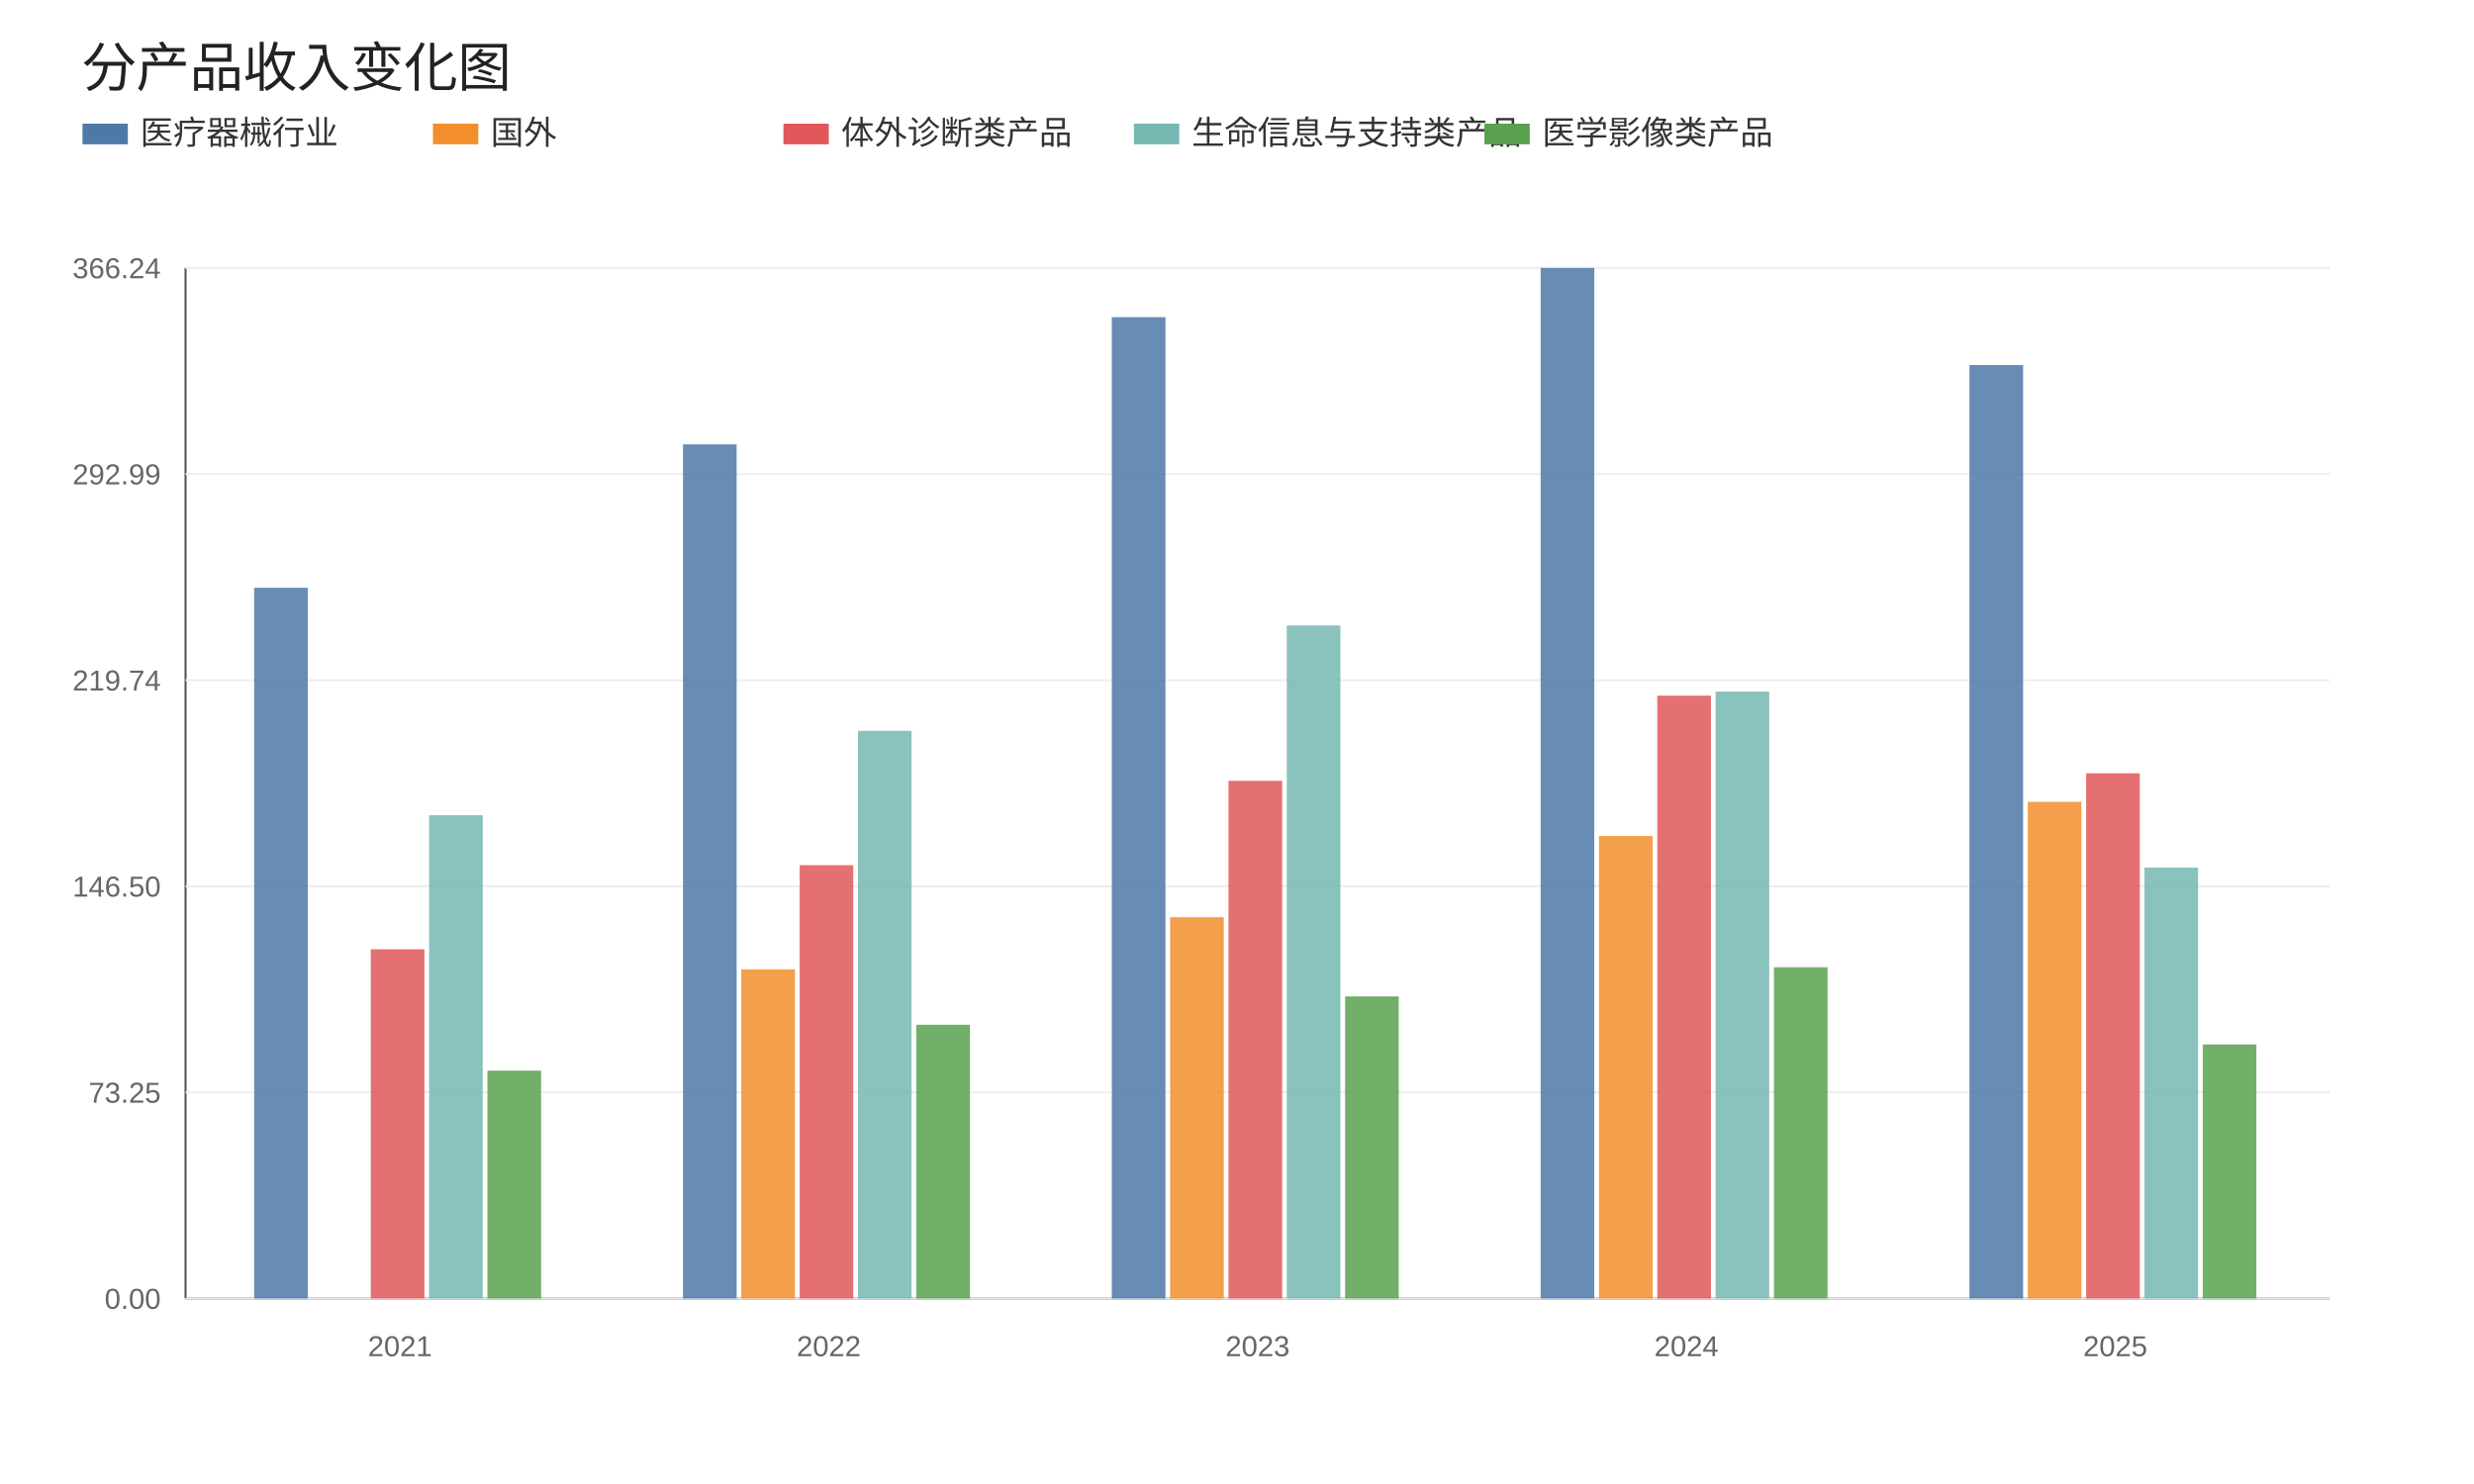
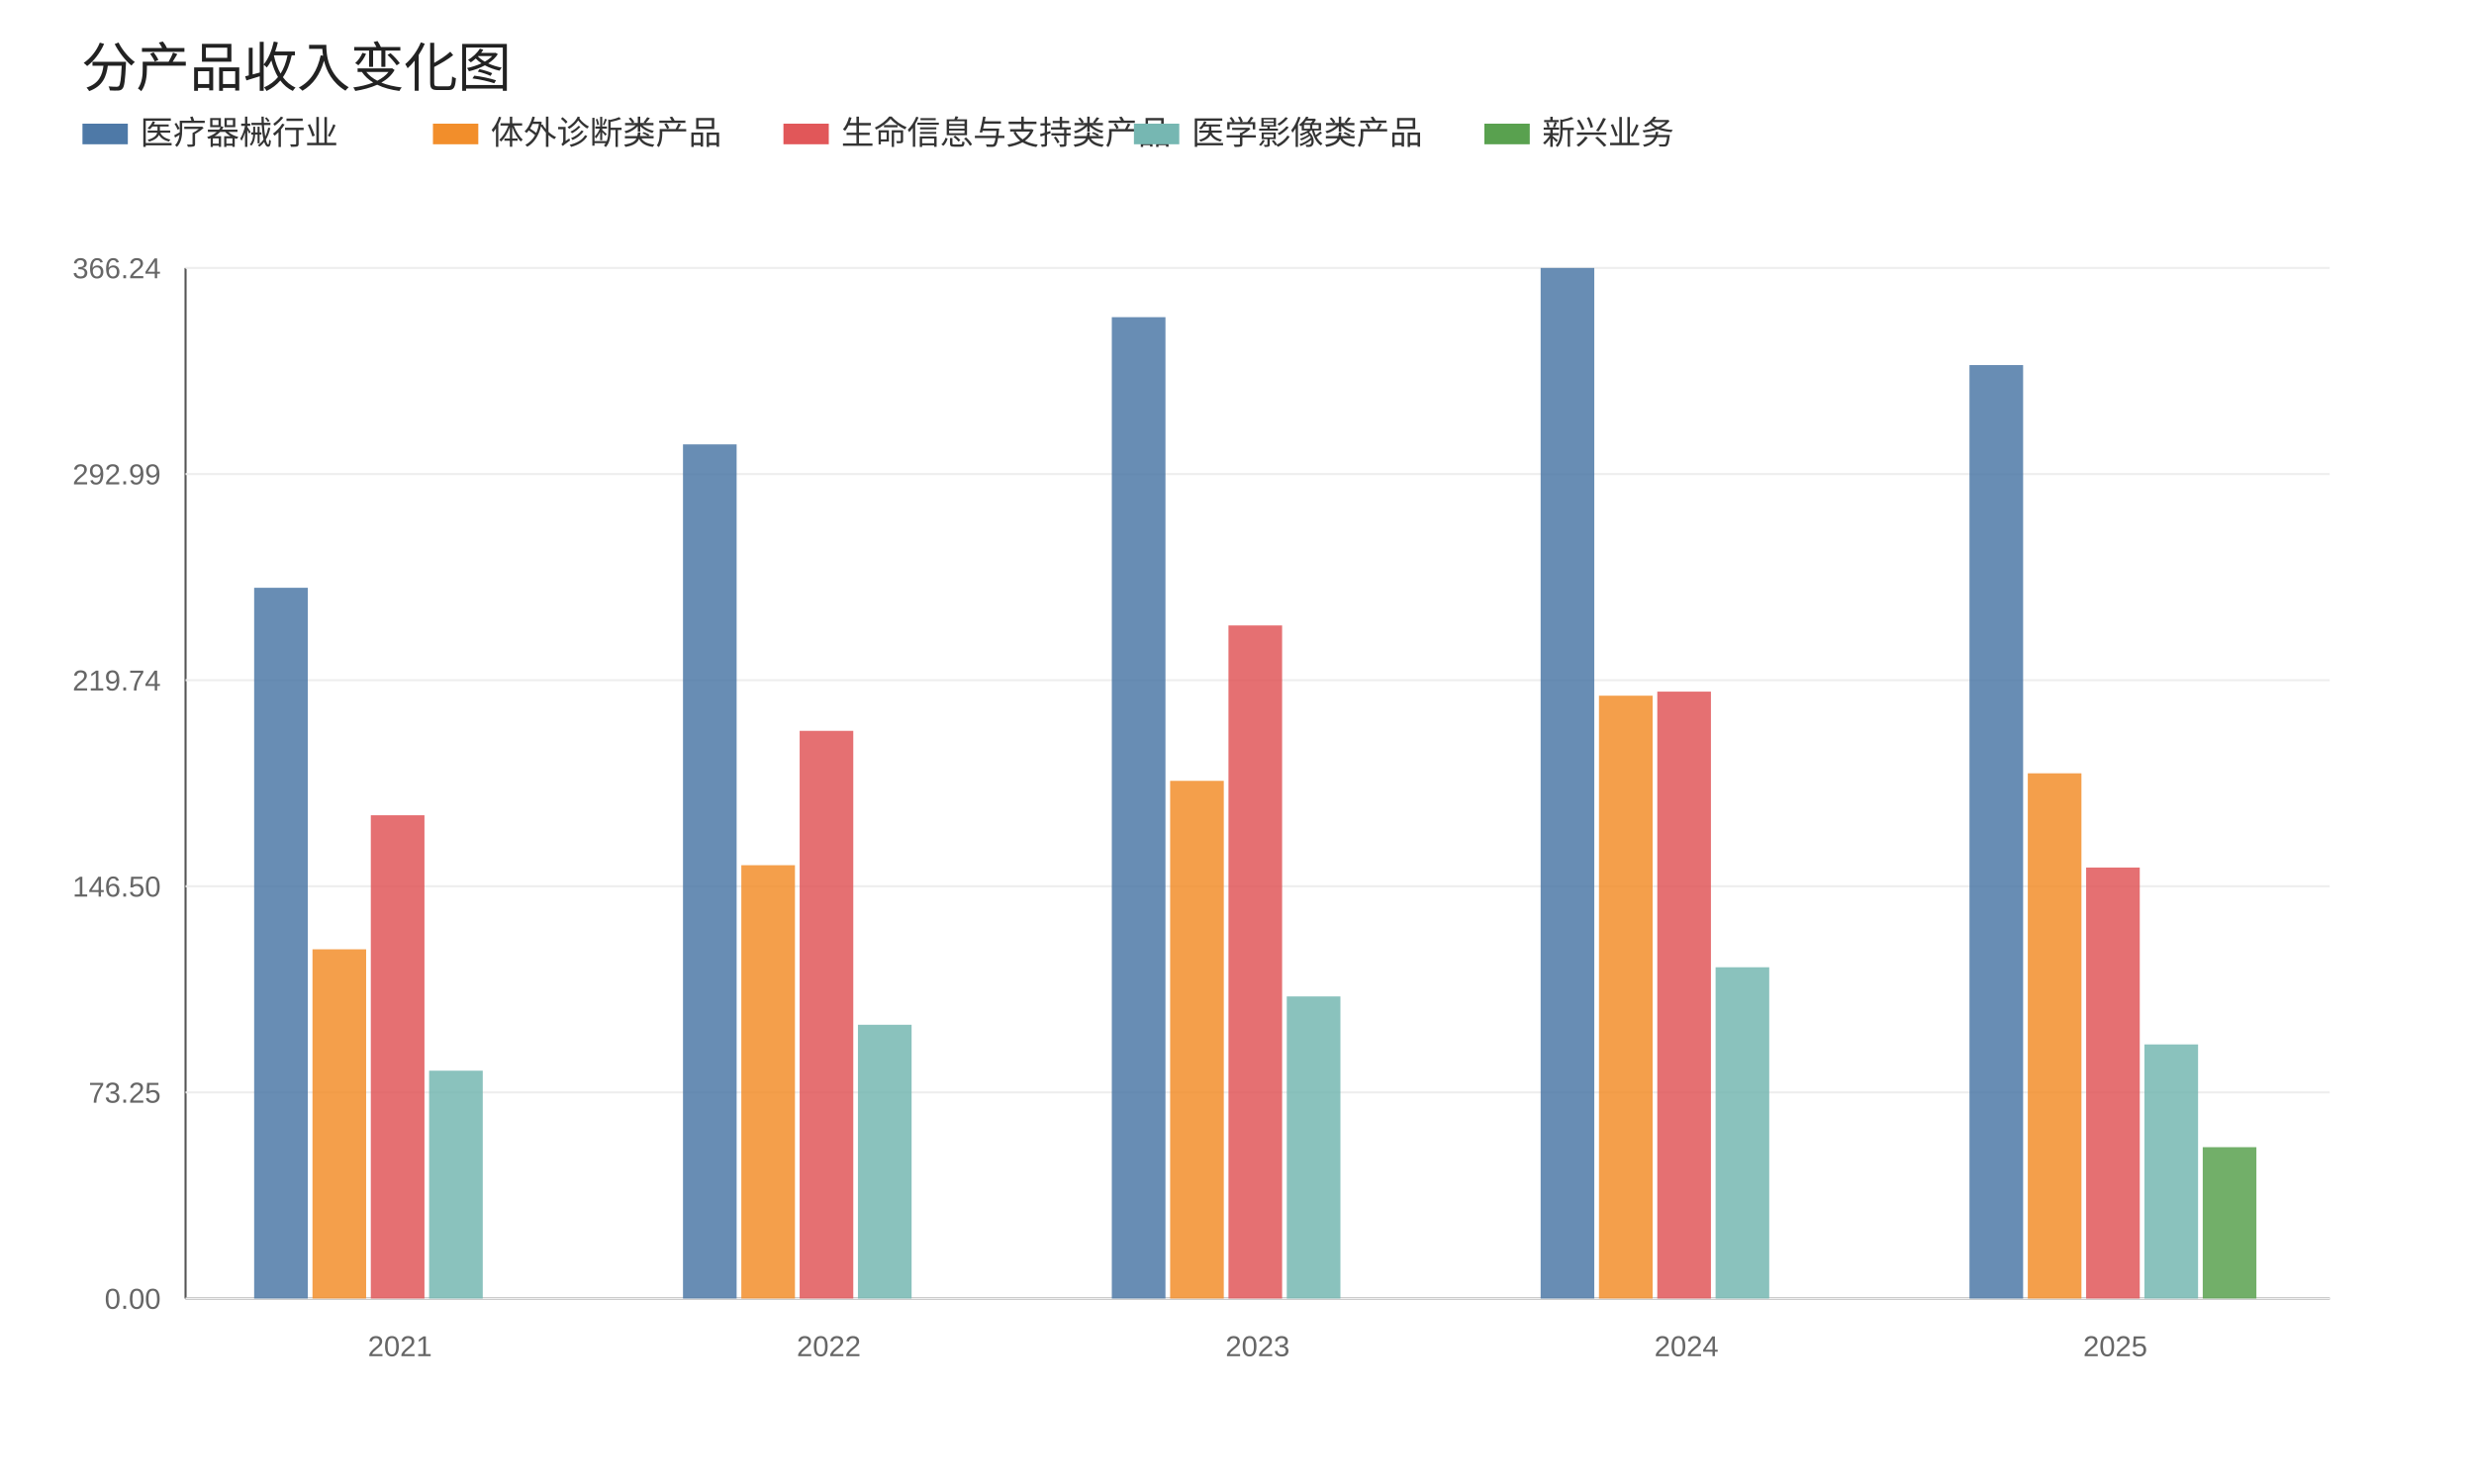
<svg xmlns="http://www.w3.org/2000/svg" width="1200" height="720" viewBox="0 0 1200 720">
  <rect x="0" y="0" width="100%" height="100%" fill="#ffffff" />
  <text x="40" y="42" font-size="26" font-family="Arial, PingFang SC, Microsoft YaHei, sans-serif" fill="#222">分产品收入变化图</text>
  <rect x="40" y="60" width="22" height="10" fill="#4E79A7" />
  <text x="68" y="70" font-size="16" font-family="Arial, PingFang SC, Microsoft YaHei, sans-serif" fill="#333">医疗器械行业</text>
  <rect x="210" y="60" width="22" height="10" fill="#F28E2B" />
-   <text x="238" y="70" font-size="16" font-family="Arial, PingFang SC, Microsoft YaHei, sans-serif" fill="#333">国外</text>
+   <text x="238" y="70" font-size="16" font-family="Arial, PingFang SC, Microsoft YaHei, sans-serif" fill="#333">体外诊断类产品</text>
  <rect x="380" y="60" width="22" height="10" fill="#E15759" />
-   <text x="408" y="70" font-size="16" font-family="Arial, PingFang SC, Microsoft YaHei, sans-serif" fill="#333">体外诊断类产品</text>
+   <text x="408" y="70" font-size="16" font-family="Arial, PingFang SC, Microsoft YaHei, sans-serif" fill="#333">生命信息与支持类产品</text>
  <rect x="550" y="60" width="22" height="10" fill="#76B7B2" />
-   <text x="578" y="70" font-size="16" font-family="Arial, PingFang SC, Microsoft YaHei, sans-serif" fill="#333">生命信息与支持类产品</text>
+   <text x="578" y="70" font-size="16" font-family="Arial, PingFang SC, Microsoft YaHei, sans-serif" fill="#333">医学影像类产品</text>
  <rect x="720" y="60" width="22" height="10" fill="#59A14F" />
-   <text x="748" y="70" font-size="16" font-family="Arial, PingFang SC, Microsoft YaHei, sans-serif" fill="#333">医学影像类产品</text>
+   <text x="748" y="70" font-size="16" font-family="Arial, PingFang SC, Microsoft YaHei, sans-serif" fill="#333">新兴业务</text>
  <line x1="90" y1="130" x2="90" y2="630" stroke="#555" stroke-width="1" />
  <line x1="90" y1="630.0" x2="1130" y2="630.0" stroke="#555" stroke-width="1" />
  <line x1="90" y1="630.0" x2="1130" y2="630.0" stroke="#eee" stroke-width="1" />
  <text x="78" y="635.0" text-anchor="end" font-size="14" font-family="Arial, PingFang SC, Microsoft YaHei, sans-serif" fill="#666">0.00</text>
  <line x1="90" y1="530.0" x2="1130" y2="530.0" stroke="#eee" stroke-width="1" />
  <text x="78" y="535.0" text-anchor="end" font-size="14" font-family="Arial, PingFang SC, Microsoft YaHei, sans-serif" fill="#666">73.25</text>
  <line x1="90" y1="430.0" x2="1130" y2="430.0" stroke="#eee" stroke-width="1" />
  <text x="78" y="435.0" text-anchor="end" font-size="14" font-family="Arial, PingFang SC, Microsoft YaHei, sans-serif" fill="#666">146.50</text>
  <line x1="90" y1="330.0" x2="1130" y2="330.0" stroke="#eee" stroke-width="1" />
  <text x="78" y="335.0" text-anchor="end" font-size="14" font-family="Arial, PingFang SC, Microsoft YaHei, sans-serif" fill="#666">219.74</text>
  <line x1="90" y1="230" x2="1130" y2="230" stroke="#eee" stroke-width="1" />
  <text x="78" y="235" text-anchor="end" font-size="14" font-family="Arial, PingFang SC, Microsoft YaHei, sans-serif" fill="#666">292.99</text>
  <line x1="90" y1="130.0" x2="1130" y2="130.0" stroke="#eee" stroke-width="1" />
  <text x="78" y="135.0" text-anchor="end" font-size="14" font-family="Arial, PingFang SC, Microsoft YaHei, sans-serif" fill="#666">366.24</text>
  <text x="194.0" y="658" text-anchor="middle" font-size="14" font-family="Arial, PingFang SC, Microsoft YaHei, sans-serif" fill="#666">2021</text>
  <text x="402.0" y="658" text-anchor="middle" font-size="14" font-family="Arial, PingFang SC, Microsoft YaHei, sans-serif" fill="#666">2022</text>
  <text x="610.0" y="658" text-anchor="middle" font-size="14" font-family="Arial, PingFang SC, Microsoft YaHei, sans-serif" fill="#666">2023</text>
  <text x="818.0" y="658" text-anchor="middle" font-size="14" font-family="Arial, PingFang SC, Microsoft YaHei, sans-serif" fill="#666">2024</text>
  <text x="1026.0" y="658" text-anchor="middle" font-size="14" font-family="Arial, PingFang SC, Microsoft YaHei, sans-serif" fill="#666">2025</text>
  <rect x="123.28" y="285.17" width="26.02" height="344.83" fill="#4E79A7" opacity="0.85" />
  <rect x="331.28" y="215.60" width="26.02" height="414.40" fill="#4E79A7" opacity="0.85" />
  <rect x="539.28" y="153.88" width="26.02" height="476.12" fill="#4E79A7" opacity="0.85" />
  <rect x="747.28" y="130.00" width="26.02" height="500.00" fill="#4E79A7" opacity="0.85" />
  <rect x="955.28" y="177.13" width="26.02" height="452.87" fill="#4E79A7" opacity="0.85" />
-   <rect x="151.57" y="630.00" width="26.02" height="0.00" fill="#F28E2B" opacity="0.85" />
-   <rect x="359.57" y="470.30" width="26.02" height="159.70" fill="#F28E2B" opacity="0.85" />
-   <rect x="567.57" y="445.01" width="26.02" height="184.99" fill="#F28E2B" opacity="0.85" />
-   <rect x="775.57" y="405.64" width="26.02" height="224.36" fill="#F28E2B" opacity="0.85" />
-   <rect x="983.57" y="389.04" width="26.02" height="240.96" fill="#F28E2B" opacity="0.85" />
-   <rect x="179.86" y="460.58" width="26.02" height="169.42" fill="#E15759" opacity="0.85" />
-   <rect x="387.86" y="419.78" width="26.02" height="210.22" fill="#E15759" opacity="0.85" />
-   <rect x="595.86" y="378.85" width="26.02" height="251.15" fill="#E15759" opacity="0.85" />
-   <rect x="803.86" y="337.53" width="26.02" height="292.47" fill="#E15759" opacity="0.85" />
-   <rect x="1011.86" y="375.19" width="26.02" height="254.81" fill="#E15759" opacity="0.85" />
-   <rect x="208.14" y="395.54" width="26.02" height="234.46" fill="#76B7B2" opacity="0.85" />
-   <rect x="416.14" y="354.59" width="26.02" height="275.41" fill="#76B7B2" opacity="0.85" />
-   <rect x="624.14" y="303.45" width="26.02" height="326.55" fill="#76B7B2" opacity="0.85" />
-   <rect x="832.14" y="335.56" width="26.02" height="294.44" fill="#76B7B2" opacity="0.85" />
-   <rect x="1040.14" y="420.90" width="26.02" height="209.10" fill="#76B7B2" opacity="0.85" />
-   <rect x="236.43" y="519.47" width="26.02" height="110.53" fill="#59A14F" opacity="0.85" />
-   <rect x="444.43" y="497.19" width="26.02" height="132.81" fill="#59A14F" opacity="0.85" />
-   <rect x="652.43" y="483.44" width="26.02" height="146.56" fill="#59A14F" opacity="0.85" />
-   <rect x="860.43" y="469.29" width="26.02" height="160.71" fill="#59A14F" opacity="0.85" />
-   <rect x="1068.43" y="506.73" width="26.02" height="123.27" fill="#59A14F" opacity="0.85" />
+   <rect x="151.57" y="460.58" width="26.02" height="169.42" fill="#F28E2B" opacity="0.85" />
+   <rect x="359.57" y="419.78" width="26.02" height="210.22" fill="#F28E2B" opacity="0.85" />
+   <rect x="567.57" y="378.85" width="26.02" height="251.15" fill="#F28E2B" opacity="0.85" />
+   <rect x="775.57" y="337.53" width="26.02" height="292.47" fill="#F28E2B" opacity="0.85" />
+   <rect x="983.57" y="375.19" width="26.02" height="254.81" fill="#F28E2B" opacity="0.85" />
+   <rect x="179.86" y="395.54" width="26.02" height="234.46" fill="#E15759" opacity="0.85" />
+   <rect x="387.86" y="354.59" width="26.02" height="275.41" fill="#E15759" opacity="0.85" />
+   <rect x="595.86" y="303.45" width="26.02" height="326.55" fill="#E15759" opacity="0.85" />
+   <rect x="803.86" y="335.56" width="26.02" height="294.44" fill="#E15759" opacity="0.85" />
+   <rect x="1011.86" y="420.90" width="26.02" height="209.10" fill="#E15759" opacity="0.85" />
+   <rect x="208.14" y="519.47" width="26.02" height="110.53" fill="#76B7B2" opacity="0.85" />
+   <rect x="416.14" y="497.19" width="26.02" height="132.81" fill="#76B7B2" opacity="0.85" />
+   <rect x="624.14" y="483.44" width="26.02" height="146.56" fill="#76B7B2" opacity="0.85" />
+   <rect x="832.14" y="469.29" width="26.02" height="160.71" fill="#76B7B2" opacity="0.85" />
+   <rect x="1040.14" y="506.73" width="26.02" height="123.27" fill="#76B7B2" opacity="0.85" />
+   <rect x="236.43" y="630.00" width="26.02" height="0.00" fill="#59A14F" opacity="0.85" />
+   <rect x="444.43" y="630.00" width="26.02" height="0.00" fill="#59A14F" opacity="0.85" />
+   <rect x="652.43" y="630.00" width="26.02" height="0.00" fill="#59A14F" opacity="0.85" />
+   <rect x="860.43" y="630.00" width="26.02" height="0.00" fill="#59A14F" opacity="0.85" />
+   <rect x="1068.43" y="556.58" width="26.02" height="73.42" fill="#59A14F" opacity="0.85" />
</svg>
